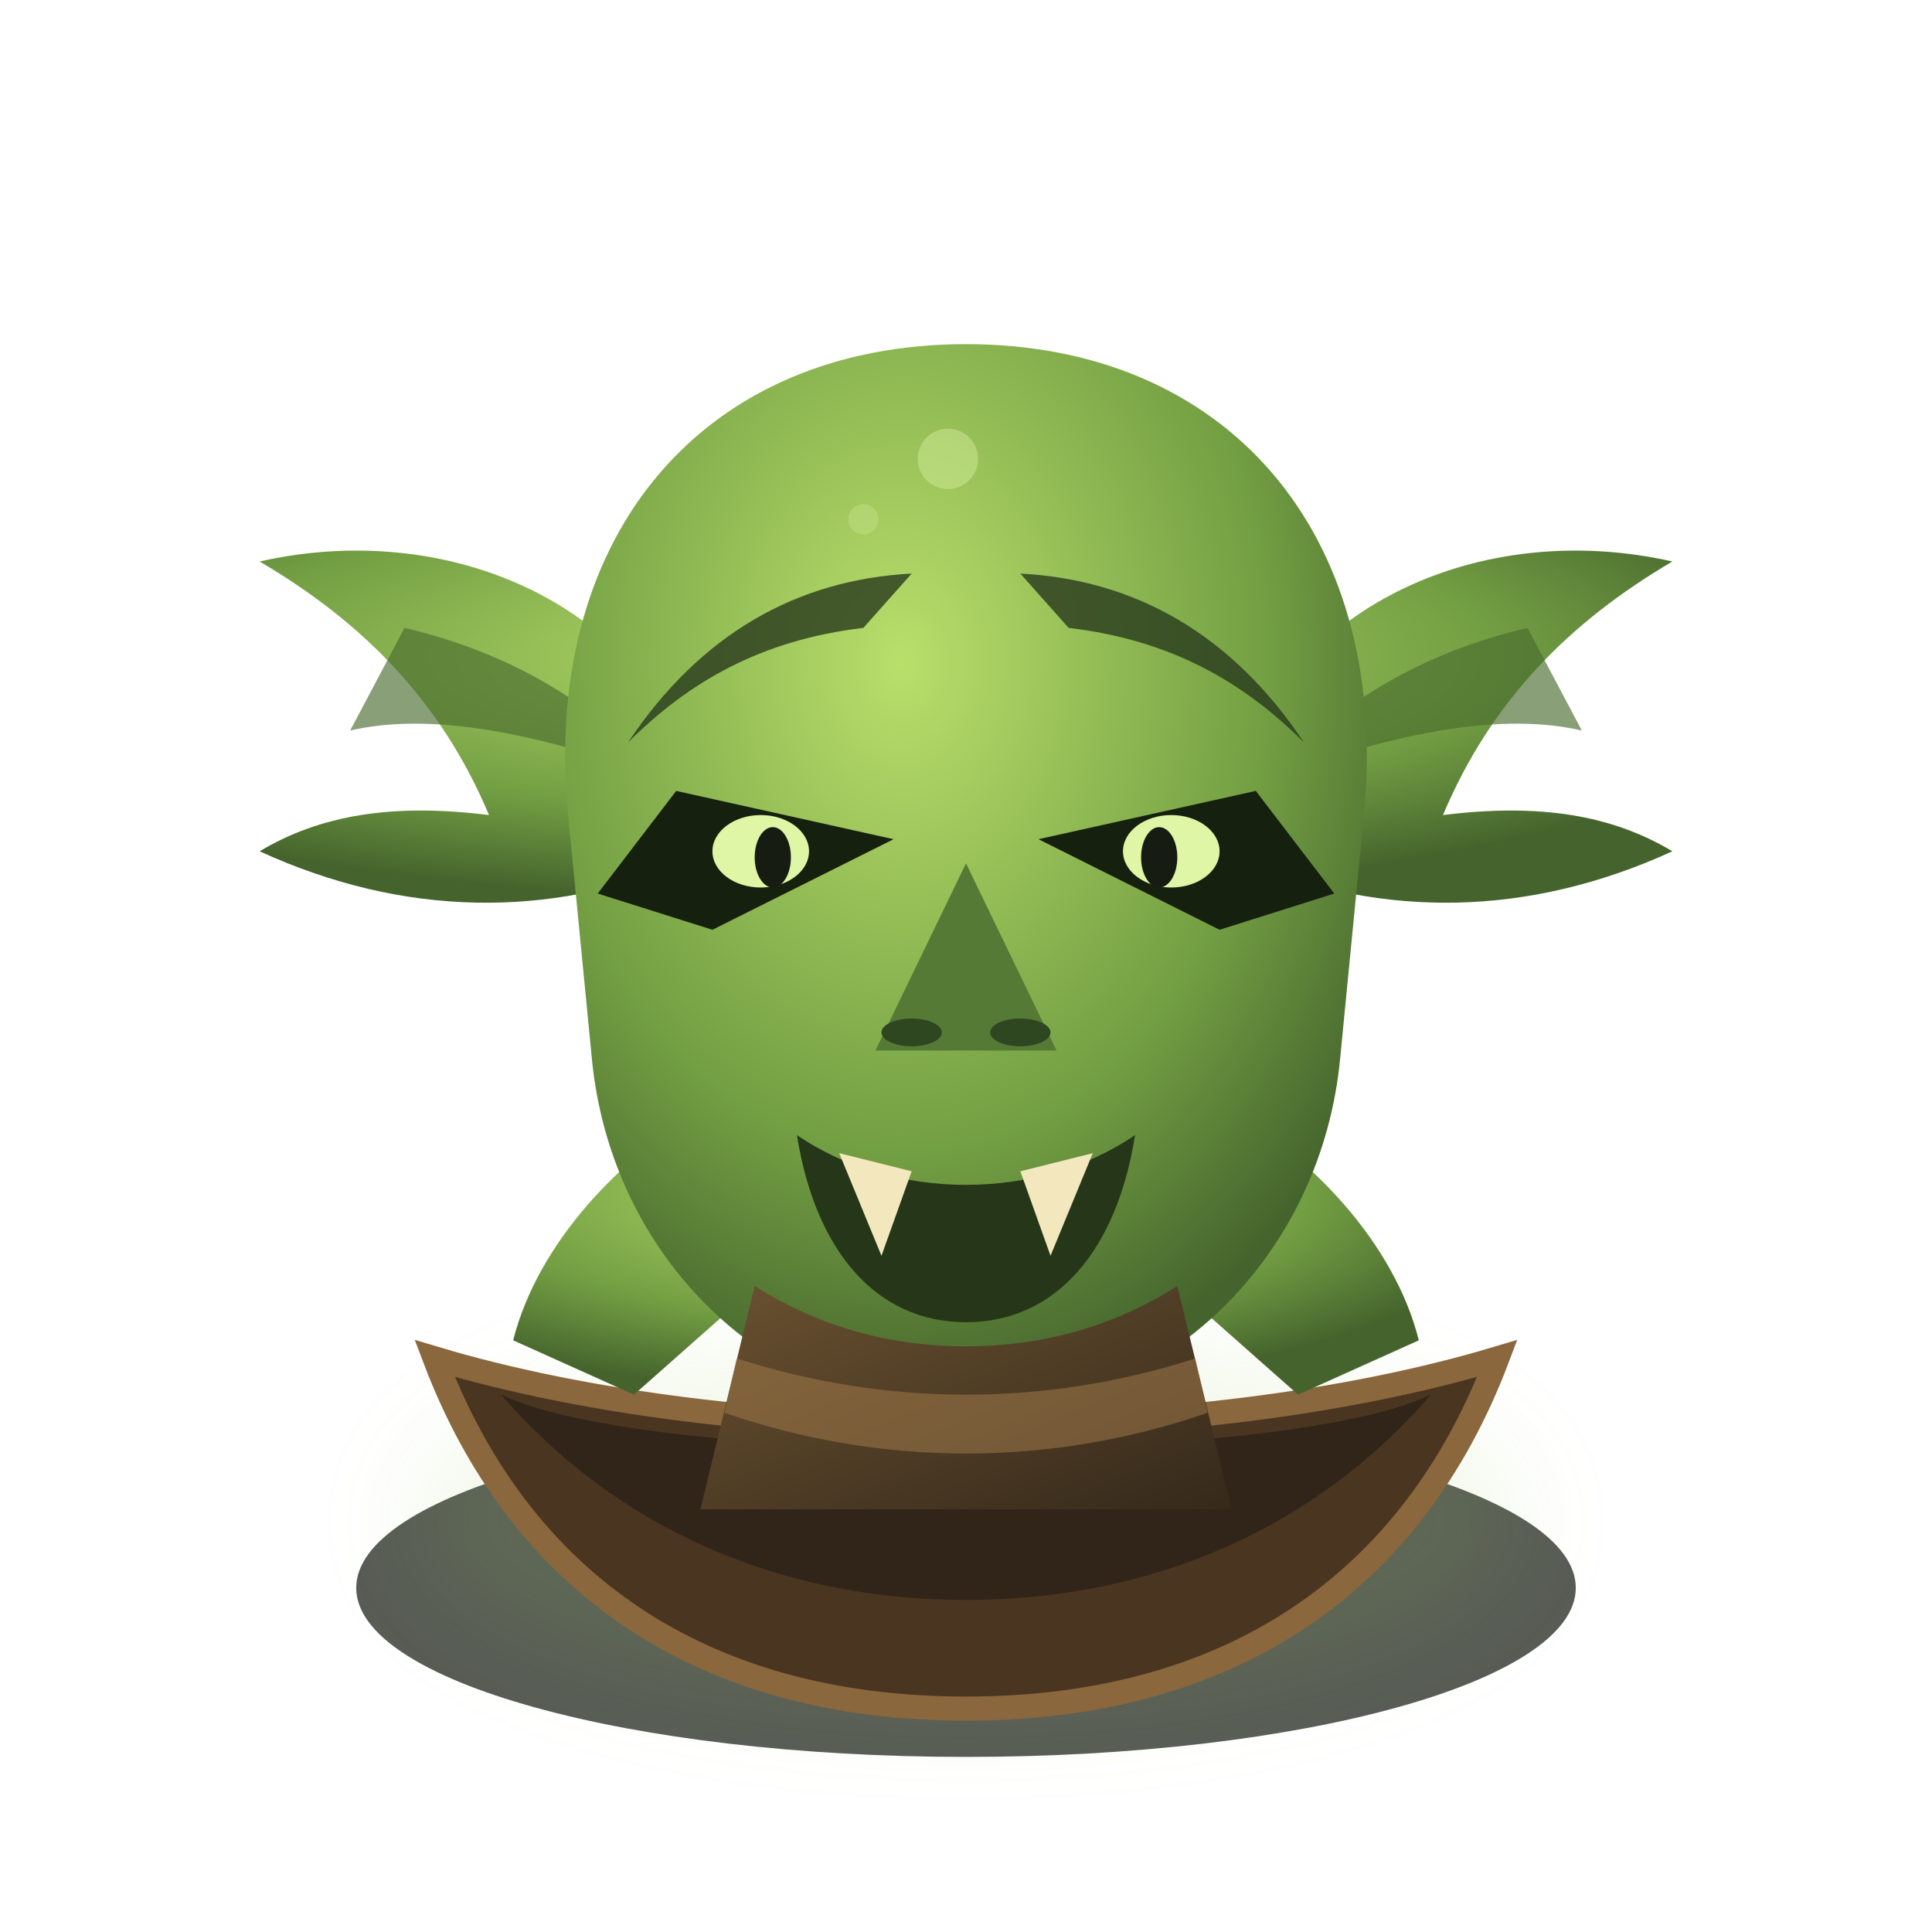
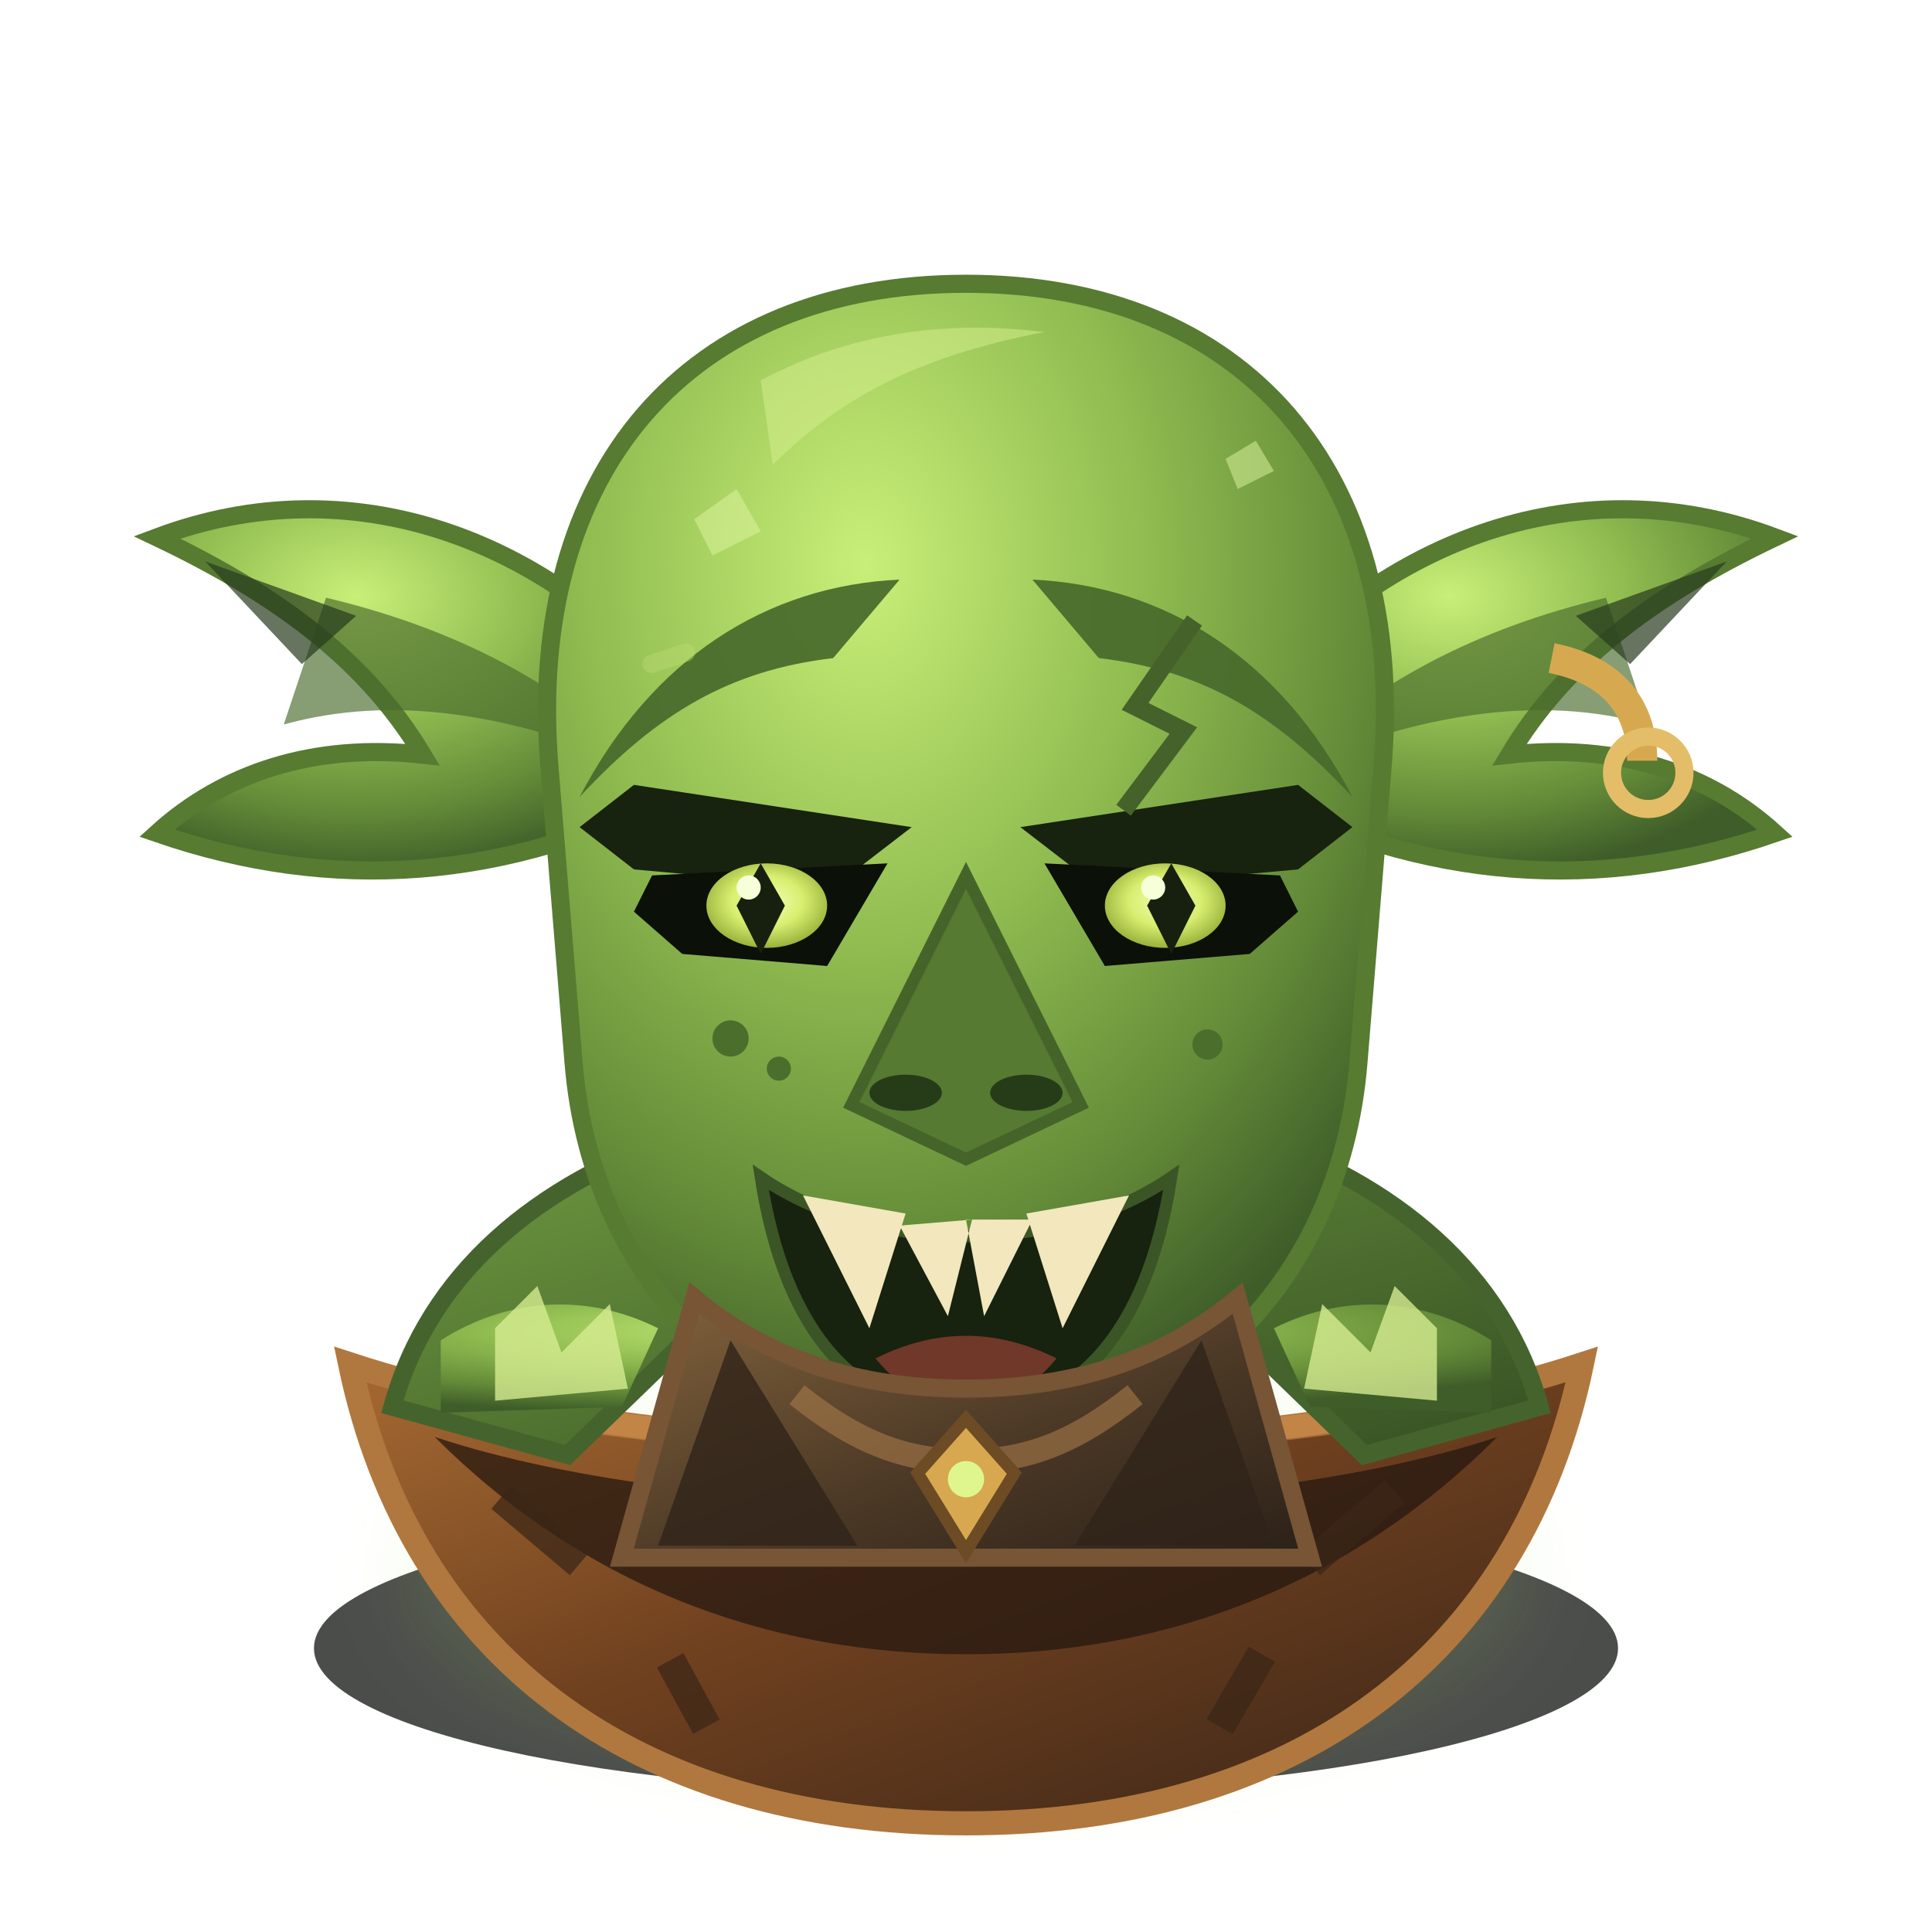
<svg xmlns="http://www.w3.org/2000/svg" viewBox="0 0 320 320" role="img" aria-labelledby="title desc">
  <defs>
-     <radialGradient id="skin" cx="42%" cy="30%" r="70%">
-       <stop stop-color="#b9df6b" />
-       <stop offset=".65" stop-color="#739f43" />
-       <stop offset="1" stop-color="#45642d" />
+     <radialGradient id="skin" cx="38%" cy="24%" r="78%">
+       <stop stop-color="#c8ef78" />
+       <stop offset=".42" stop-color="#91bd51" />
+       <stop offset=".76" stop-color="#648b38" />
+       <stop offset="1" stop-color="#3e5d29" />
    </radialGradient>
-     <linearGradient id="cloth" x1="0" y1="0" x2="1" y2="1">
-       <stop stop-color="#6a5130" />
-       <stop offset="1" stop-color="#35291b" />
+     <linearGradient id="skin-shadow" x1="0" y1="0" x2="1" y2="1">
+       <stop stop-color="#6f9940" />
+       <stop offset="1" stop-color="#355023" />
    </linearGradient>
-     <filter id="soft" x="-30%" y="-30%" width="160%" height="160%">
-       <feGaussianBlur stdDeviation="8" />
+     <linearGradient id="leather" x1="0" y1="0" x2="1" y2="1">
+       <stop stop-color="#82633c" />
+       <stop offset=".55" stop-color="#4c3926" />
+       <stop offset="1" stop-color="#2b2118" />
+     </linearGradient>
+     <linearGradient id="copper" x1="0" y1="0" x2="1" y2="1">
+       <stop stop-color="#a66a32" />
+       <stop offset=".45" stop-color="#70411f" />
+       <stop offset="1" stop-color="#382417" />
+     </linearGradient>
+     <radialGradient id="eye" cx="50%" cy="45%" r="60%">
+       <stop stop-color="#f3ffb4" />
+       <stop offset=".5" stop-color="#d7ee70" />
+       <stop offset="1" stop-color="#8ca630" />
+     </radialGradient>
+     <filter id="glow" x="-80%" y="-80%" width="260%" height="260%">
+       <feGaussianBlur stdDeviation="6" />
    </filter>
  </defs>
-   <ellipse cx="160" cy="263" rx="101" ry="28" fill="#10160d" opacity=".7" />
-   <ellipse cx="160" cy="252" rx="92" ry="31" fill="#96c653" opacity=".12" filter="url(#soft)" />
-   <path fill="#4a3521" stroke="#8a673d" stroke-width="4" d="M72 225c14 37 44 58 88 58s74-21 88-58c-50 15-126 15-176 0Z" />
-   <path fill="#241b13" d="M83 231c25 12 129 12 154 0-19 22-46 34-77 34s-58-12-77-34Z" opacity=".65" />
-   <path fill="url(#skin)" d="M118 183c-15 8-29 23-33 39l20 9 26-23-13-25Zm84 0c15 8 29 23 33 39l-20 9-26-23 13-25Z" />
-   <path fill="url(#skin)" d="M113 124c-9-24-39-38-70-31 17 10 30 23 38 42-16-2-28 0-38 6 24 11 48 11 70 2v-19Zm94 0c9-24 39-38 70-31-17 10-30 23-38 42 16-2 28 0 38 6-24 11-48 11-70 2v-19Z" />
-   <path fill="#4a6c2e" d="M67 104c17 4 31 12 43 25-22-8-39-11-52-8l9-17Zm186 0c-17 4-31 12-43 25 22-8 39-11 52-8l-9-17Z" opacity=".65" />
-   <path fill="url(#skin)" d="M160 57c43 0 70 31 66 77l-4 41c-3 33-29 59-62 59s-59-26-62-59l-4-41c-4-46 23-77 66-77Z" />
-   <path fill="#283a1d" d="M104 123c12-18 28-27 47-28l-8 9c-17 2-29 9-39 19Zm112 0c-12-18-28-27-47-28l8 9c17 2 29 9 39 19Z" opacity=".8" />
-   <path fill="#15200f" d="m112 131 36 8-30 15-19-6 13-17Zm96 0-36 8 30 15 19-6-13-17Z" />
-   <ellipse cx="126" cy="141" rx="8" ry="6" fill="#dff6a7" />
-   <ellipse cx="194" cy="141" rx="8" ry="6" fill="#dff6a7" />
-   <ellipse cx="128" cy="142" rx="3" ry="5" fill="#161c11" />
-   <ellipse cx="192" cy="142" rx="3" ry="5" fill="#161c11" />
-   <path fill="#557a35" d="m160 143-15 31h30l-15-31Z" />
-   <ellipse cx="151" cy="171" rx="5" ry="2.3" fill="#2f4721" />
-   <ellipse cx="169" cy="171" rx="5" ry="2.3" fill="#2f4721" />
-   <path fill="#253619" d="M132 188c16 11 40 11 56 0-3 19-13 31-28 31s-25-12-28-31Z" />
-   <path fill="#f2e7bd" d="m139 191 7 17 5-14-12-3Zm42 0-7 17-5-14 12-3Z" />
-   <path fill="url(#cloth)" d="M125 213c11 7 23 10 35 10s24-3 35-10l9 37H116l9-37Z" />
-   <path fill="#9e7948" d="M122 225c25 8 51 8 76 0l2 9c-26 9-54 9-80 0l2-9Z" opacity=".55" />
-   <circle cx="157" cy="76" r="5" fill="#d8ef9e" opacity=".45" />
-   <circle cx="143" cy="86" r="2.5" fill="#d8ef9e" opacity=".3" />
+   <ellipse cx="160" cy="273" rx="108" ry="24" fill="#060906" opacity=".72" />
+   <ellipse cx="160" cy="261" rx="93" ry="34" fill="#aee65d" opacity=".12" filter="url(#glow)" />
+   <path fill="url(#copper)" stroke="#b0783e" stroke-width="4" d="M58 226c10 48 47 76 102 76s92-28 102-76c-55 18-149 18-204 0Z" />
+   <path fill="#24170f" d="M72 238c24 24 54 36 88 36s64-12 88-36c-45 15-131 15-176 0Z" opacity=".74" />
+   <path fill="none" stroke="#d2914c" stroke-width="4" d="M67 229c49 14 137 14 186 0" opacity=".52" />
+   <path fill="none" stroke="#3a2516" stroke-width="5" d="m83 248 13 11m135-12-14 12M111 275l6 11m92-12-7 12" opacity=".72" />
+   <path fill="#c78b45" d="m68 224 16-8 5 11-17 7Zm184 0-16-8-5 11 17 7Z" opacity=".75" />
+   <path fill="url(#skin-shadow)" stroke="#45642d" stroke-width="3" d="M113 188c-24 8-42 23-48 45l29 8 31-30-12-23Zm94 0c24 8 42 23 48 45l-29 8-31-30 12-23Z" />
+   <path fill="url(#skin)" d="M73 222c11-7 24-8 36-2l-6 13-30 1v-12Zm174 0c-11-7-24-8-36-2l6 13 30 1v-12Z" />
+   <path fill="#d7ed92" d="m82 220 7-7 4 11 8-8 3 14-22 2v-12Zm156 0-7-7-4 11-8-8-3 14 22 2v-12Z" opacity=".78" />
+   <path fill="url(#skin)" stroke="#577b31" stroke-width="3" d="M113 116C91 89 58 77 26 89c21 10 35 21 44 36-18-2-33 3-44 13 29 10 58 8 87-7v-15Z" />
+   <path fill="url(#skin)" stroke="#577b31" stroke-width="3" d="M207 116c22-27 55-39 87-27-21 10-35 21-44 36 18-2 33 3 44 13-29 10-58 8-87-7v-15Z" />
+   <path fill="#496b2c" d="M54 99c21 5 39 14 54 29-23-10-43-13-61-8l7-21Zm212 0c-21 5-39 14-54 29 23-10 43-13 61-8l-7-21Z" opacity=".66" />
+   <path fill="#273b1c" d="m34 93 25 9-9 8-16-17Zm252 0-25 9 9 8 16-17Z" opacity=".7" />
+   <path fill="none" stroke="#d6a951" stroke-width="5" d="M257 109c10 2 15 8 15 17" />
+   <circle cx="273" cy="128" r="6" fill="none" stroke="#e4bd68" stroke-width="3" />
+   <path fill="url(#skin)" stroke="#577b31" stroke-width="3" d="M160 47c46 0 73 31 69 80l-4 49c-3 37-30 63-65 63s-62-26-65-63l-4-49c-4-49 23-80 69-80Z" />
+   <path fill="#d7ef8f" d="M126 63c15-8 31-10 47-8-21 4-34 11-45 22l-2-14Z" opacity=".5" />
+   <path fill="#48692b" d="M96 132c12-23 31-35 53-36l-11 13c-17 2-29 9-42 23Zm128 0c-12-23-31-35-53-36l11 13c17 2 29 9 42 23Z" opacity=".92" />
+   <path fill="#17220f" d="m105 130 46 7-13 10-33-3-9-7 9-7Zm110 0-46 7 13 10 33-3 9-7-9-7Z" />
+   <path fill="#0b1008" d="m108 145 39-2-10 17-24-2-8-7 3-6Zm104 0-39-2 10 17 24-2 8-7-3-6Z" />
+   <ellipse cx="127" cy="150" rx="10" ry="7" fill="url(#eye)" />
+   <ellipse cx="193" cy="150" rx="10" ry="7" fill="url(#eye)" />
+   <path fill="#17200f" d="m126 143 4 7-4 8-4-8 4-7Zm68 0 4 7-4 8-4-8 4-7Z" />
+   <circle cx="124" cy="147" r="2" fill="#f7ffd9" />
+   <circle cx="191" cy="147" r="2" fill="#f7ffd9" />
+   <path fill="#567a31" stroke="#45642a" stroke-width="2" d="m160 145-19 38 19 9 19-9-19-38Z" />
+   <ellipse cx="150" cy="181" rx="6" ry="3" fill="#263c19" />
+   <ellipse cx="170" cy="181" rx="6" ry="3" fill="#263c19" />
+   <circle cx="121" cy="172" r="3" fill="#4b6e2c" />
+   <circle cx="129" cy="177" r="2" fill="#4b6e2c" />
+   <circle cx="200" cy="173" r="2.5" fill="#4b6e2c" />
+   <path fill="none" stroke="#45622b" stroke-width="3" stroke-linecap="square" d="m197 104-9 13 8 4-9 12" />
+   <path fill="#17220f" stroke="#3b5526" stroke-width="2" d="M126 195c19 13 49 13 68 0-4 26-16 39-34 39s-30-13-34-39Z" />
+   <path fill="#f2e7bd" d="m133 198 11 22 6-19-17-3Zm54 0-11 22-6-19 17-3Zm-38 5 8 15 4-16-12 1Zm22-1-8 16-3-16h11Z" />
+   <path fill="#8e3f31" d="M145 225c10-5 20-5 30 0-5 6-10 8-15 8s-10-2-15-8Z" opacity=".75" />
+   <path fill="url(#leather)" stroke="#775535" stroke-width="3" d="M115 215c12 10 27 15 45 15s33-5 45-15l12 43H103l12-43Z" />
+   <path fill="#302319" d="m121 222 21 34h-33l12-34Zm78 0-21 34h33l-12-34Z" opacity=".8" />
+   <path fill="none" stroke="#a67a49" stroke-width="4" d="M132 231c10 8 18 11 28 11s18-3 28-11" opacity=".6" />
+   <path fill="#d7a84f" stroke="#6c4b25" stroke-width="2" d="m160 235 8 9-8 13-8-13 8-9Z" />
+   <circle cx="160" cy="245" r="3" fill="#dff68f" />
+   <path fill="#dff5a2" d="m115 86 7-5 4 7-8 4-3-6Zm88-10 5-3 3 5-6 3-2-5Z" opacity=".5" />
+   <rect x="106" y="109" width="9" height="3" rx="1.5" fill="#bddb75" opacity=".42" transform="rotate(-18 106 109)" />
</svg>
